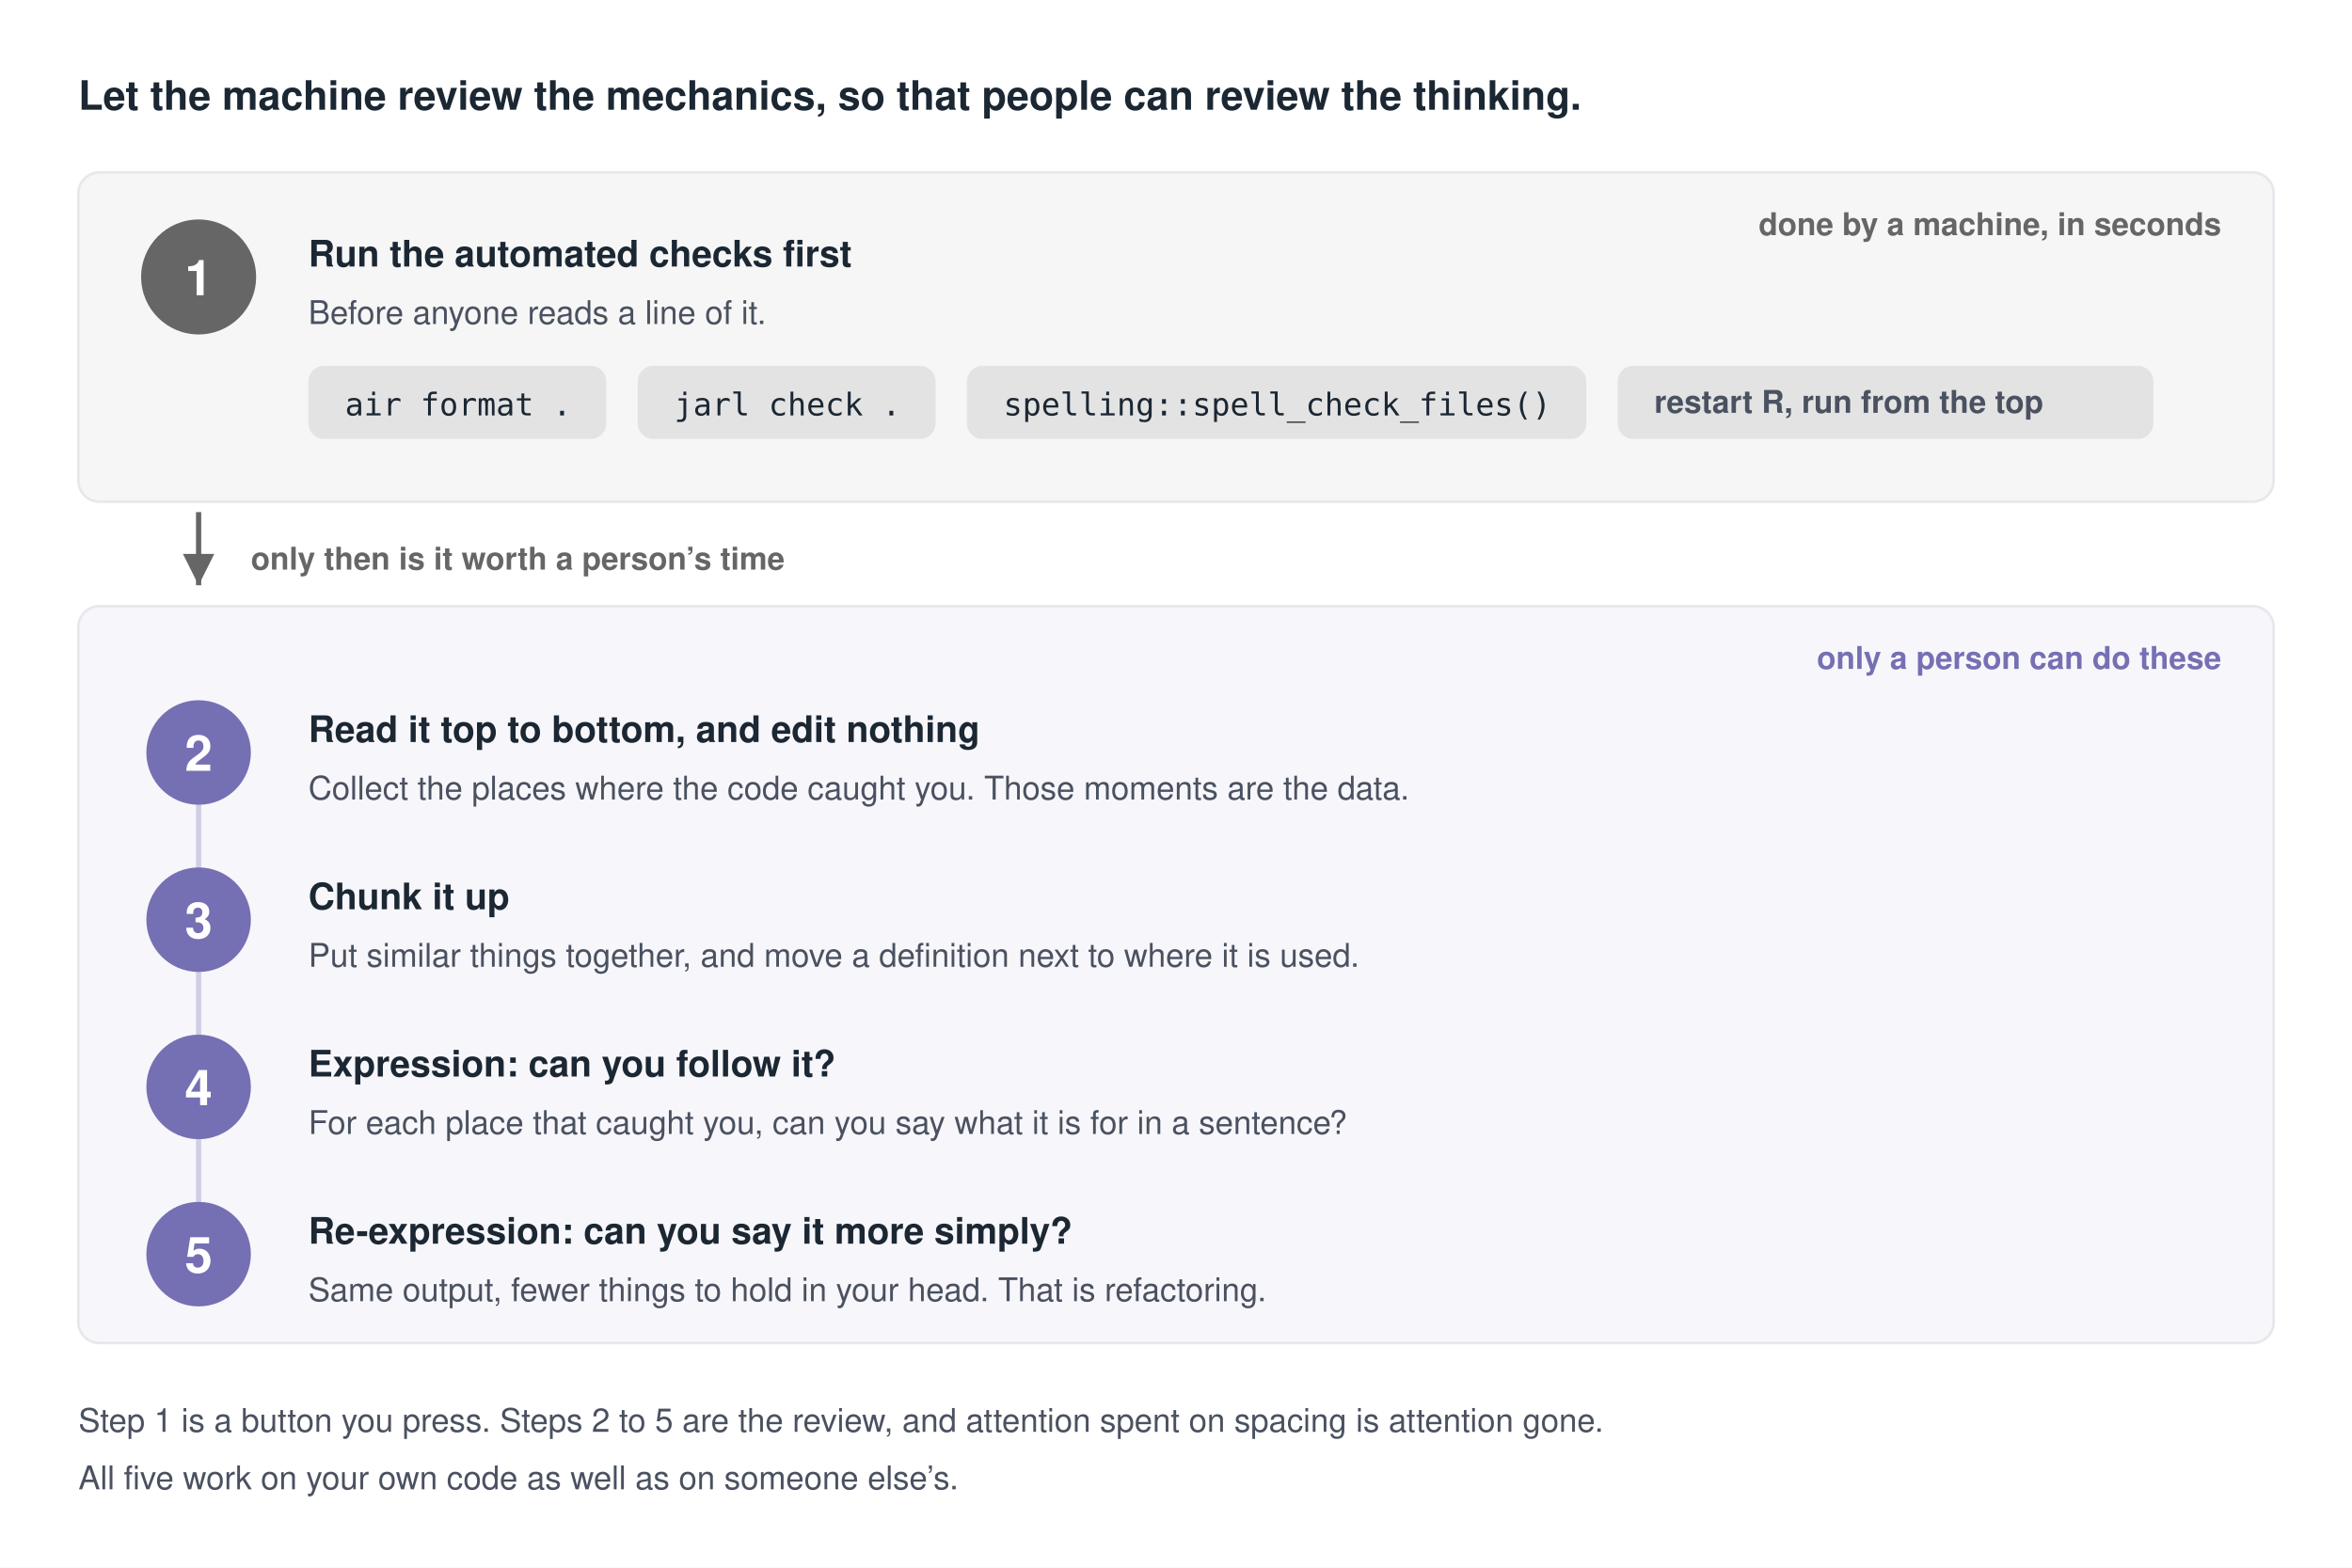
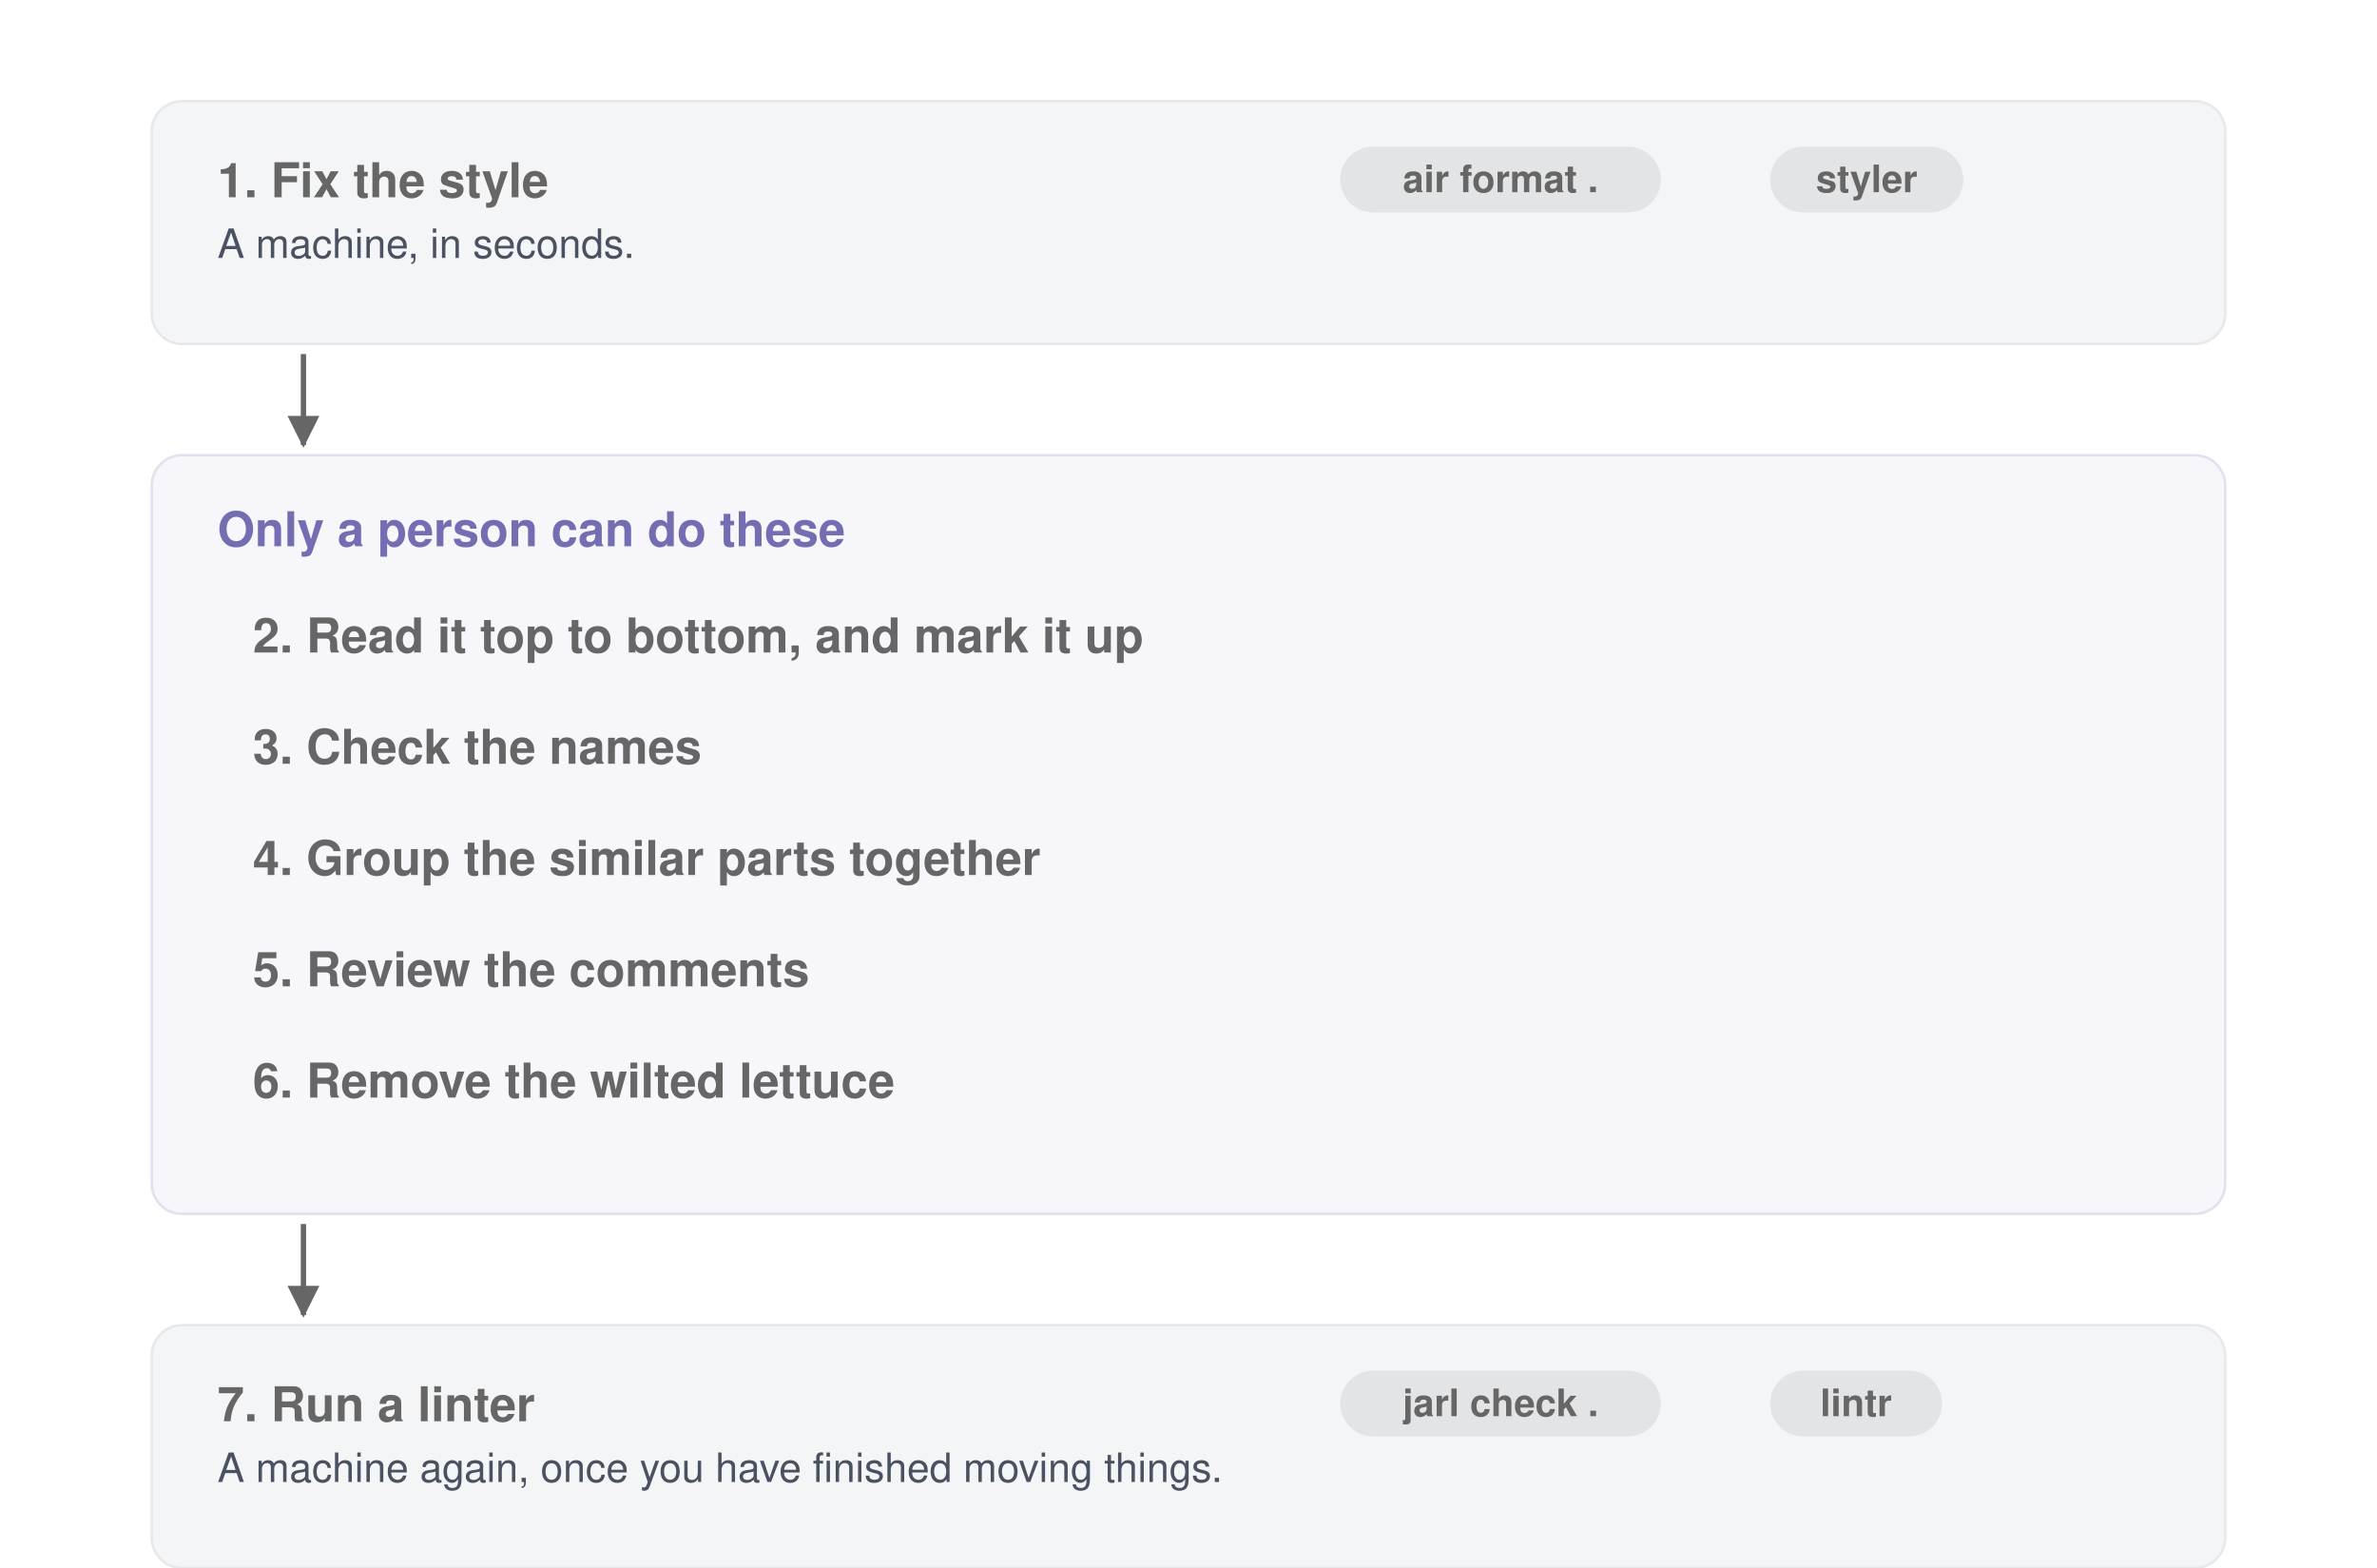
- <svg xmlns="http://www.w3.org/2000/svg" viewBox="0 0 900 600" width="900" height="600" role="img" aria-labelledby="t d">
+ <svg xmlns="http://www.w3.org/2000/svg" viewBox="0 0 940 620" width="940" height="620" role="img" aria-labelledby="t d">
  <defs>
    <style>
-  .h{font-family:"Helvetica Neue",Helvetica,Arial,sans-serif;font-size:14px;font-weight:bold;fill:#1b2733}
-  .hh{font-family:"Helvetica Neue",Helvetica,Arial,sans-serif;font-size:15.5px;font-weight:bold;fill:#1b2733}
-  .s{font-family:"Helvetica Neue",Helvetica,Arial,sans-serif;font-size:12.5px;fill:#4a5160}
-  .n{font-family:"Helvetica Neue",Helvetica,Arial,sans-serif;font-size:12px;font-weight:bold}
-  .m{font-family:"DejaVu Sans Mono",Menlo,monospace;font-size:12px;fill:#1b2733}
-  .num{font-family:"Helvetica Neue",Helvetica,Arial,sans-serif;font-size:19px;font-weight:bold;fill:#fff}
+  .code{font-family:"DejaVu Sans Mono",Menlo,Consolas,monospace;font-size:26px}
+  .head{font-family:"Helvetica Neue",Helvetica,Arial,sans-serif;font-size:19px;font-weight:bold}
+  .desc{font-family:"Helvetica Neue",Helvetica,Arial,sans-serif;font-size:16px}
+  .pill{font-family:"Helvetica Neue",Helvetica,Arial,sans-serif;font-size:15px;font-weight:bold}
+  .lead{fill:none;stroke-width:2.1}
</style>
-     <marker id="ah-gr" markerWidth="8" markerHeight="8" refX="6" refY="3" orient="auto">
+     <marker id="a-name" markerWidth="7" markerHeight="7" refX="5.5" refY="3" orient="auto">
+       <path d="M0,0 L6,3 L0,6 Z" fill="#178665" />
+     </marker>
+     <marker id="a-fn" markerWidth="7" markerHeight="7" refX="5.5" refY="3" orient="auto">
+       <path d="M0,0 L6,3 L0,6 Z" fill="#736EB2" />
+     </marker>
+     <marker id="a-args" markerWidth="7" markerHeight="7" refX="5.5" refY="3" orient="auto">
+       <path d="M0,0 L6,3 L0,6 Z" fill="#C25502" />
+     </marker>
+     <marker id="a-default" markerWidth="7" markerHeight="7" refX="5.5" refY="3" orient="auto">
+       <path d="M0,0 L6,3 L0,6 Z" fill="#9B6E1B" />
+     </marker>
+     <marker id="a-body" markerWidth="7" markerHeight="7" refX="5.5" refY="3" orient="auto">
+       <path d="M0,0 L6,3 L0,6 Z" fill="#666666" />
+     </marker>
+     <marker id="a-return" markerWidth="7" markerHeight="7" refX="5.5" refY="3" orient="auto">
+       <path d="M0,0 L6,3 L0,6 Z" fill="#E0197F" />
+     </marker>
+     <marker id="a-good" markerWidth="7" markerHeight="7" refX="5.5" refY="3" orient="auto">
+       <path d="M0,0 L6,3 L0,6 Z" fill="#178665" />
+     </marker>
+     <marker id="a-bad" markerWidth="7" markerHeight="7" refX="5.5" refY="3" orient="auto">
+       <path d="M0,0 L6,3 L0,6 Z" fill="#E0197F" />
+     </marker>
+     <marker id="a-warn" markerWidth="7" markerHeight="7" refX="5.5" refY="3" orient="auto">
+       <path d="M0,0 L6,3 L0,6 Z" fill="#C25502" />
+     </marker>
+     <marker id="a-muted" markerWidth="7" markerHeight="7" refX="5.5" refY="3" orient="auto">
      <path d="M0,0 L6,3 L0,6 Z" fill="#666666" />
    </marker>
  </defs>
-   <rect width="900" height="600" fill="#fff" />
-   <text class="hh" x="30" y="42">Let the machine review the mechanics, so that people can review the thinking.</text>
-   <rect x="30" y="66" width="840" height="126" rx="8" fill="#666666" fill-opacity="0.06" stroke="#e6e8eb" />
-   <text class="n" x="850" y="90" text-anchor="end" fill="#666666">done by a machine, in seconds</text>
-   <circle cx="76" cy="106" r="22" fill="#666666" />
-   <text class="num" x="76" y="113" text-anchor="middle">1</text>
-   <text class="h" x="118" y="102">Run the automated checks first</text>
-   <text class="s" x="118" y="124">Before anyone reads a line of it.</text>
-   <rect x="118" y="140" width="114" height="28" rx="6" fill="#666666" opacity="0.13" />
-   <text class="m" x="132" y="159">air format .</text>
-   <rect x="244" y="140" width="114" height="28" rx="6" fill="#666666" opacity="0.13" />
-   <text class="m" x="258" y="159">jarl check .</text>
-   <rect x="370" y="140" width="237" height="28" rx="6" fill="#666666" opacity="0.13" />
-   <text class="m" x="384" y="159">spelling::spell_check_files()</text>
-   <rect x="619" y="140" width="205" height="28" rx="6" fill="#666666" opacity="0.13" />
-   <text class="n" x="633" y="158" fill="#4a5160">restart R, run from the top</text>
-   <path d="M 76,196 V 224" stroke="#666666" stroke-width="2" fill="none" marker-end="url(#ah-gr)" />
-   <text class="n" x="96" y="218" fill="#666666">only then is it worth a person’s time</text>
-   <rect x="30" y="232" width="840" height="282" rx="8" fill="#7570B3" fill-opacity="0.06" stroke="#e6e8eb" />
-   <text class="n" x="850" y="256" text-anchor="end" fill="#7570B3">only a person can do these</text>
-   <line x1="76" y1="290" x2="76" y2="482" stroke="#7570B3" stroke-width="2" opacity="0.30" />
-   <circle cx="76" cy="288" r="20" fill="#7570B3" />
-   <text class="num" x="76" y="295" text-anchor="middle">2</text>
-   <text class="h" x="118" y="284">Read it top to bottom, and edit nothing</text>
-   <text class="s" x="118" y="306">Collect the places where the code caught you. Those moments are the data.</text>
-   <circle cx="76" cy="352" r="20" fill="#7570B3" />
-   <text class="num" x="76" y="359" text-anchor="middle">3</text>
-   <text class="h" x="118" y="348">Chunk it up</text>
-   <text class="s" x="118" y="370">Put similar things together, and move a definition next to where it is used.</text>
-   <circle cx="76" cy="416" r="20" fill="#7570B3" />
-   <text class="num" x="76" y="423" text-anchor="middle">4</text>
-   <text class="h" x="118" y="412">Expression: can you follow it?</text>
-   <text class="s" x="118" y="434">For each place that caught you, can you say what it is for in a sentence?</text>
-   <circle cx="76" cy="480" r="20" fill="#7570B3" />
-   <text class="num" x="76" y="487" text-anchor="middle">5</text>
-   <text class="h" x="118" y="476">Re-expression: can you say it more simply?</text>
-   <text class="s" x="118" y="498">Same output, fewer things to hold in your head. That is refactoring.</text>
-   <text class="s" x="30" y="548">Step 1 is a button you press. Steps 2 to 5 are the review, and attention spent on spacing is attention gone.</text>
-   <text class="s" x="30" y="570">All five work on your own code as well as on someone else’s.</text>
+   <rect width="940" height="620" fill="#ffffff" />
+   <rect x="60" y="40" width="820" height="96" rx="12" fill="#f4f5f6" stroke="#e6e8eb" />
+   <text class="head" x="86" y="78" fill="#666666">1. Fix the style</text>
+   <text class="desc" x="86" y="102" fill="#4a5160">A machine, in seconds.</text>
+   <rect x="530" y="58" width="126.8" height="26" rx="13" fill="#666666" opacity="0.12" />
+   <text class="pill" x="593.4" y="76" text-anchor="middle" fill="#666666">air format .</text>
+   <rect x="700" y="58" width="76.4" height="26" rx="13" fill="#666666" opacity="0.12" />
+   <text class="pill" x="738.2" y="76" text-anchor="middle" fill="#666666">styler</text>
+   <path class="lead" stroke="#666666" marker-end="url(#a-muted)" d="M 120,140 L 120,176" />
+   <rect x="60" y="180" width="820" height="300" rx="12" fill="#f7f6fb" stroke="#e3e0ef" />
+   <text class="head" x="86" y="216" fill="#736EB2">Only a person can do these</text>
+   <text class="head" x="100" y="258" fill="#666666">2. Read it top to bottom, and mark it up</text>
+   <text class="head" x="100" y="302" fill="#666666">3. Check the names</text>
+   <text class="head" x="100" y="346" fill="#666666">4. Group the similar parts together</text>
+   <text class="head" x="100" y="390" fill="#666666">5. Review the comments</text>
+   <text class="head" x="100" y="434" fill="#666666">6. Remove the wilted lettuce</text>
+   <path class="lead" stroke="#666666" marker-end="url(#a-muted)" d="M 120,484 L 120,520" />
+   <rect x="60" y="524" width="820" height="96" rx="12" fill="#f4f5f6" stroke="#e6e8eb" />
+   <text class="head" x="86" y="562" fill="#666666">7. Run a linter</text>
+   <text class="desc" x="86" y="586" fill="#4a5160">A machine again, once you have finished moving things.</text>
+   <rect x="530" y="542" width="126.8" height="26" rx="13" fill="#666666" opacity="0.12" />
+   <text class="pill" x="593.4" y="560" text-anchor="middle" fill="#666666">jarl check .</text>
+   <rect x="700" y="542" width="68" height="26" rx="13" fill="#666666" opacity="0.12" />
+   <text class="pill" x="734" y="560" text-anchor="middle" fill="#666666">lintr</text>
</svg>
